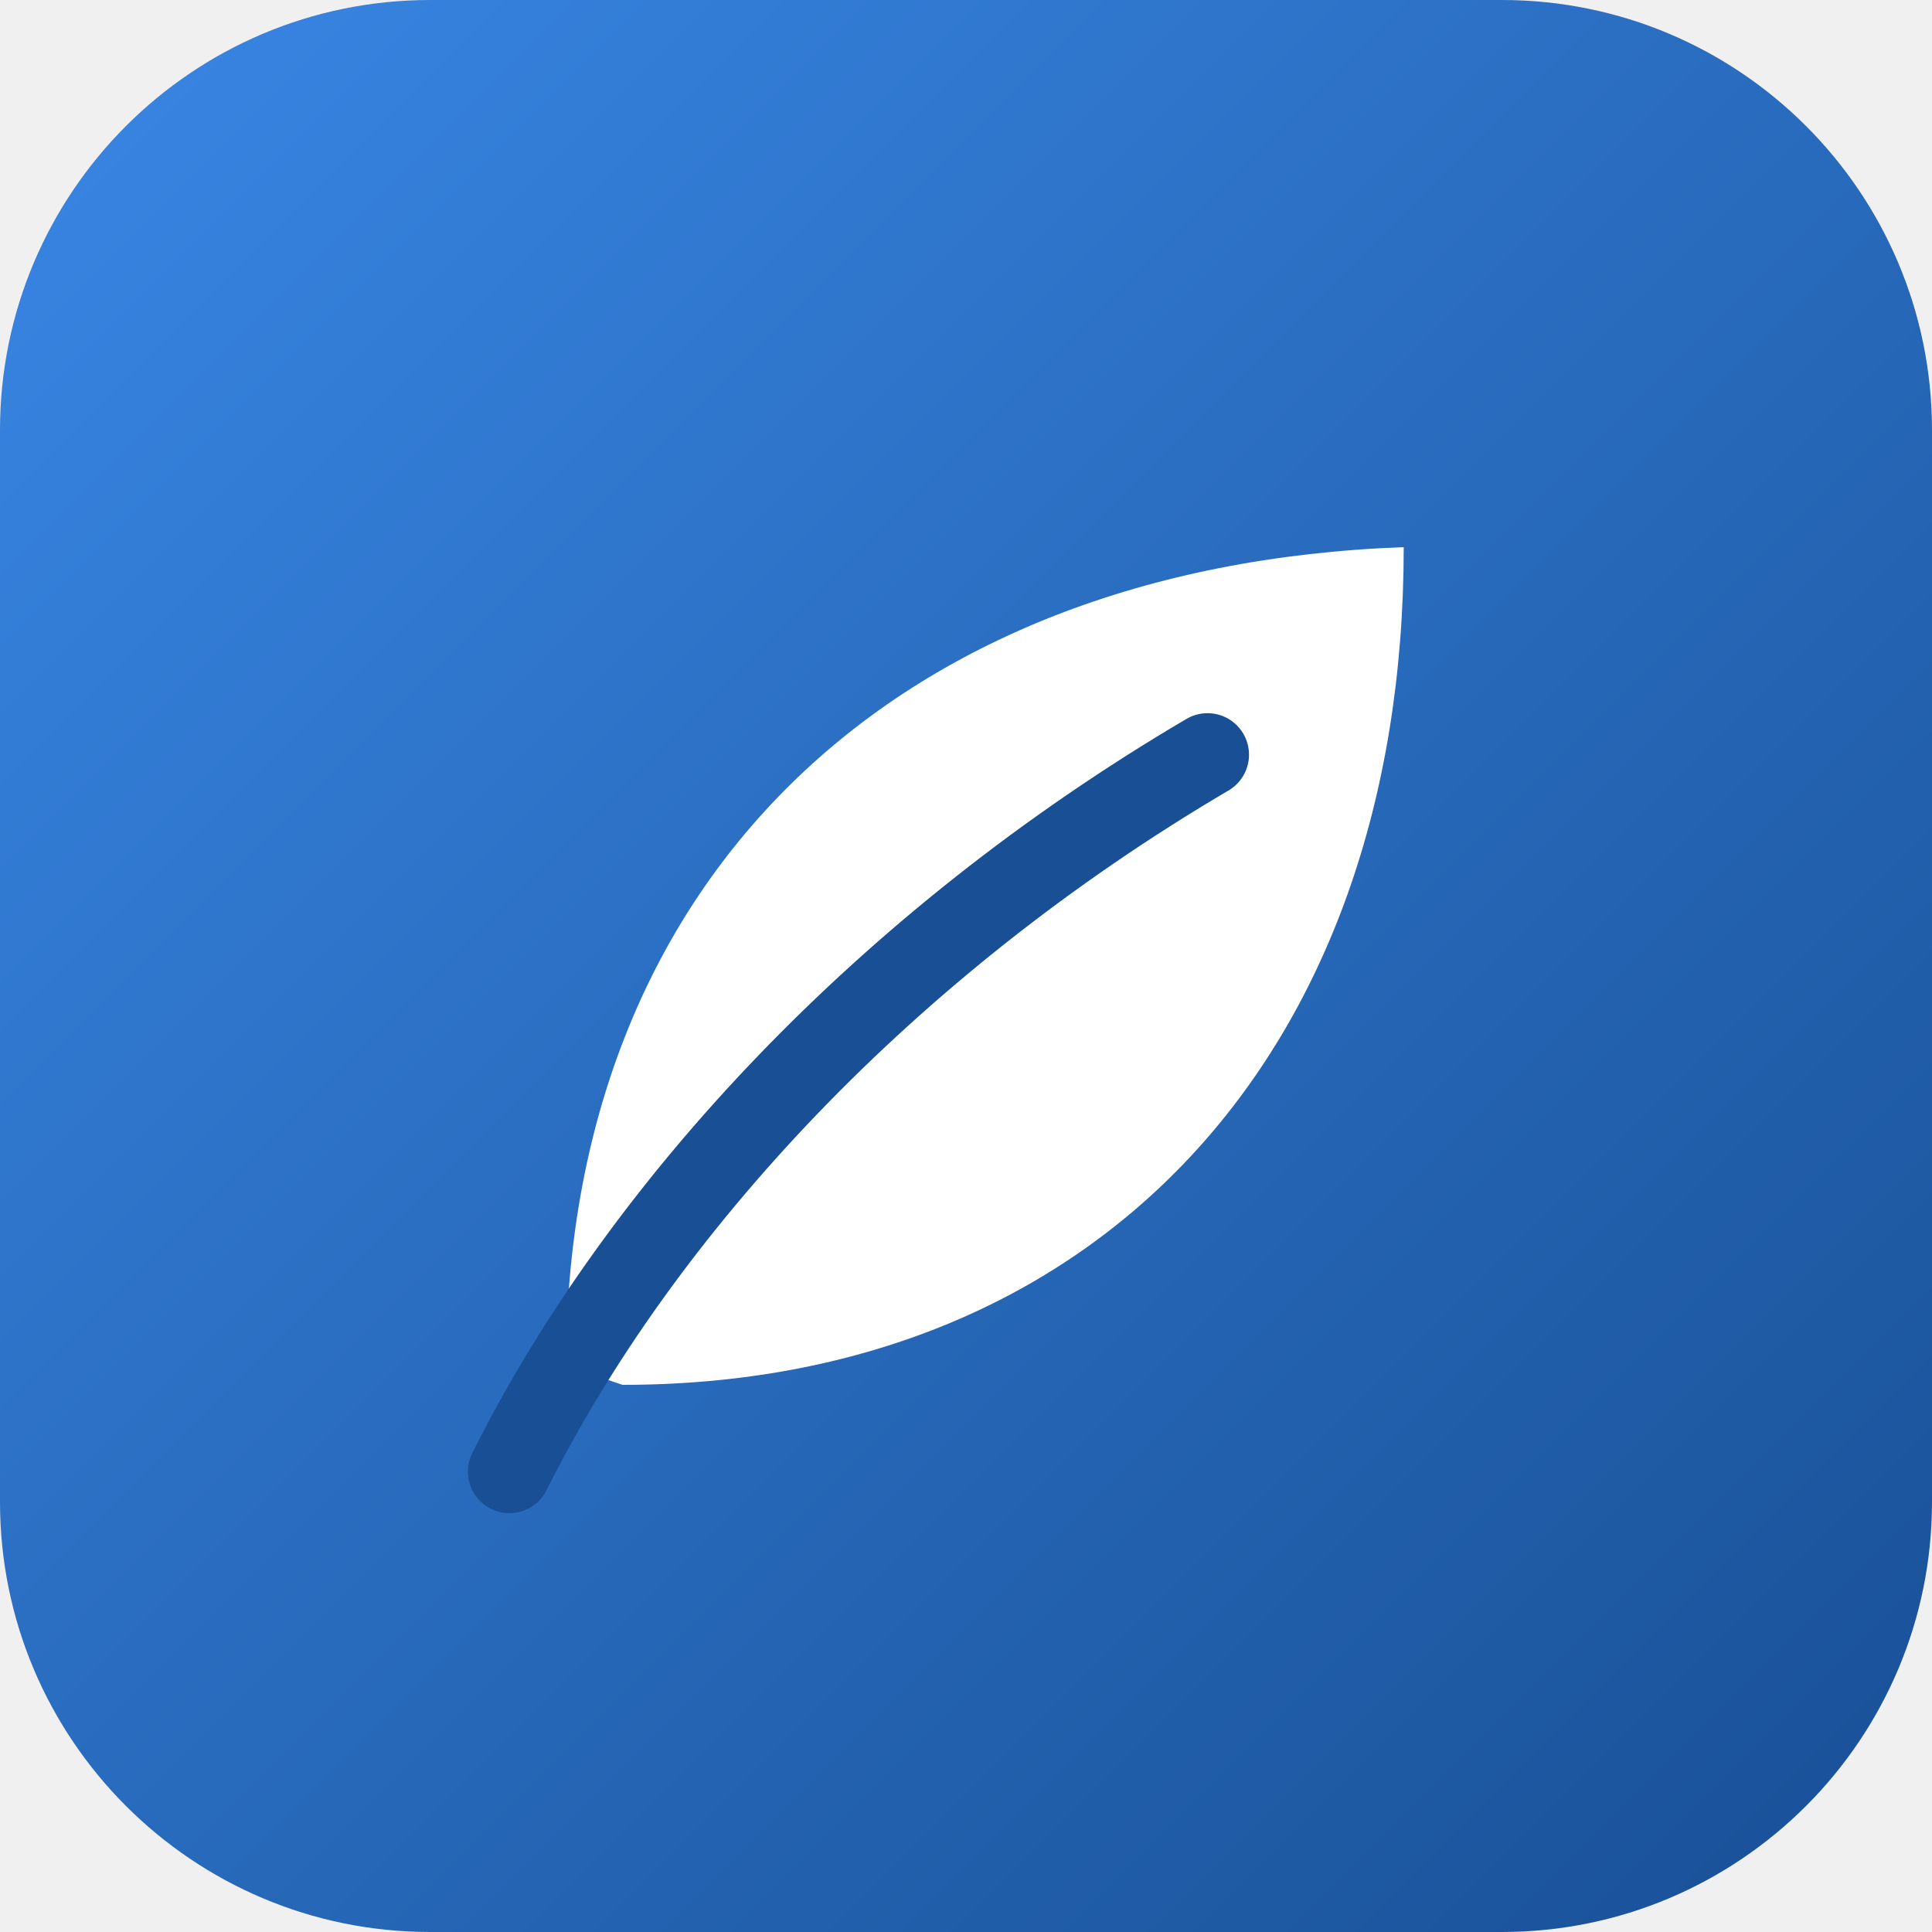
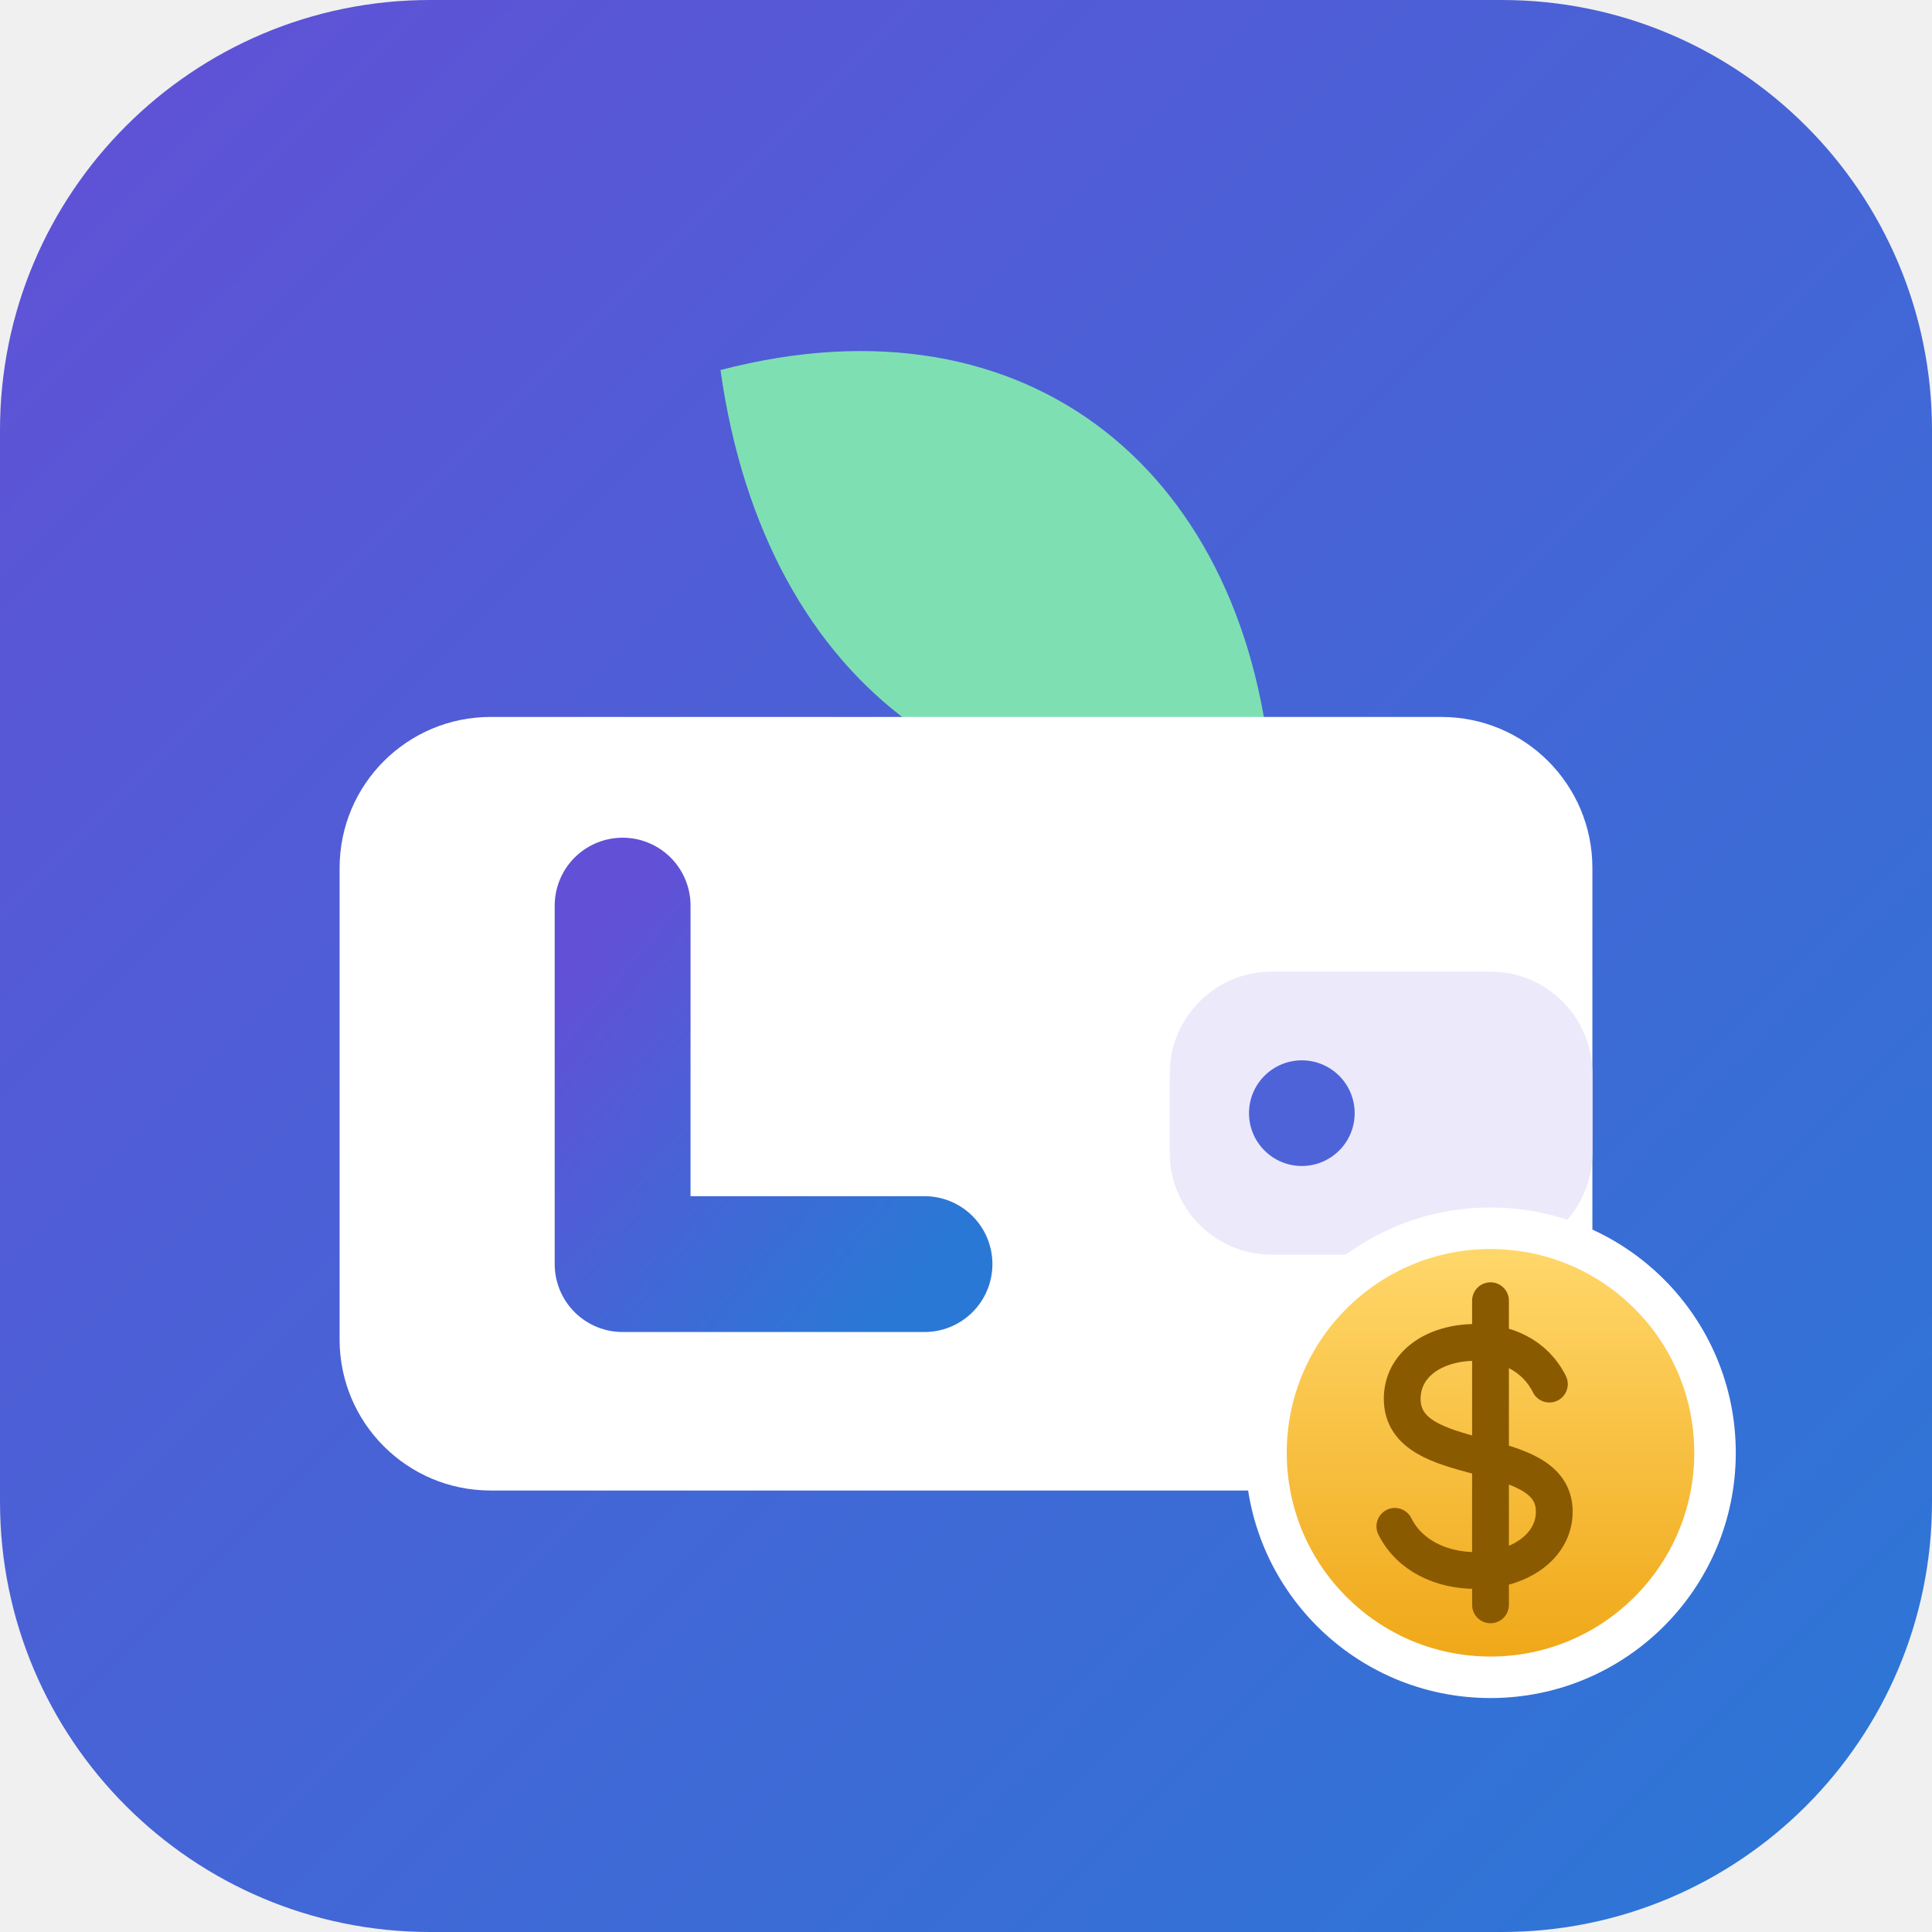
<svg xmlns="http://www.w3.org/2000/svg" viewBox="0 0 1024 1024">
  <defs>
    <linearGradient id="g" x1="0" y1="0" x2="1" y2="1">
-       <stop offset="0" stop-color="#3987e5" />
-       <stop offset="1" stop-color="#184f95" />
+       <stop offset="0" stop-color="#6250d6" />
+       <stop offset="1" stop-color="#2a78d6" />
+     </linearGradient>
+     <linearGradient id="coin" x1="0" y1="0" x2="0" y2="1">
+       <stop offset="0" stop-color="#ffd76a" />
+       <stop offset="1" stop-color="#f0a818" />
    </linearGradient>
  </defs>
  <rect width="1024" height="1024" rx="228" fill="url(#g)" />
-   <path d="M300 724C300 470 470 300 744 290C744 560 580 734 330 734Z" fill="#fff" />
-   <path d="M270 780C340 640 470 500 640 400" fill="none" stroke="#184f95" stroke-width="44" stroke-linecap="round" />
-   <path d="M270 780C340 640 400 570 440 530" fill="none" stroke="#fff" stroke-width="44" stroke-linecap="round" opacity="0" />
+   <path transform="rotate(-18 520 330)" d="M430 160c170 10 250 140 210 300-150-14-240-130-210-300z" fill="#7ee0b2" />
+   <rect x="180" y="380" width="664" height="410" rx="80" fill="#fff" />
+   <path d="M330 480v190h160" stroke="url(#g)" stroke-width="72" fill="none" stroke-linecap="round" stroke-linejoin="round" />
+   <rect x="620" y="515" width="224" height="150" rx="54" fill="#ece9fb" />
+   <circle cx="690" cy="590" r="28" fill="#4f63d9" />
+   <circle cx="790" cy="770" r="130" fill="#fff" />
+   <circle cx="790" cy="770" r="108" fill="url(#coin)" />
+   <g transform="translate(790 770) scale(1.3)" fill="none" stroke="#8a5a00" stroke-width="15" stroke-linecap="round" stroke-linejoin="round">
+     <path d="M24-28c-6-12-18-17-30-17-17 0-30 9-30 23 0 30 62 17 62 46 0 14-14 24-32 24-14 0-27-6-33-18" />
+     <path d="M0-62v124" />
+   </g>
</svg>
